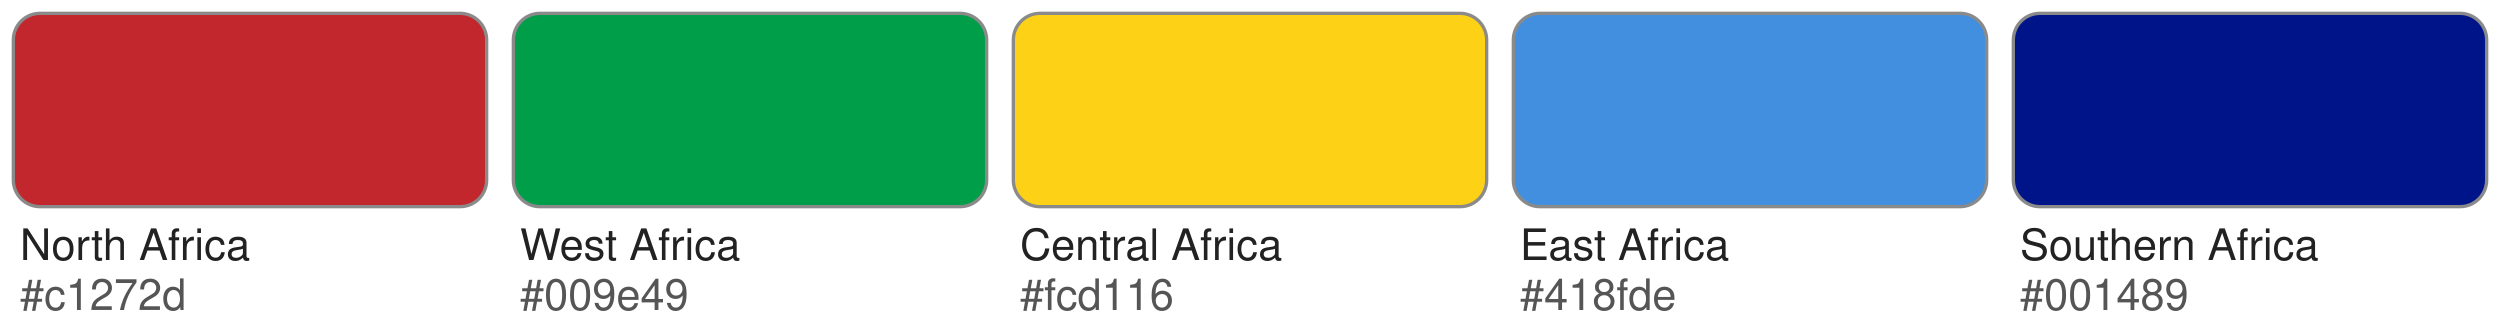
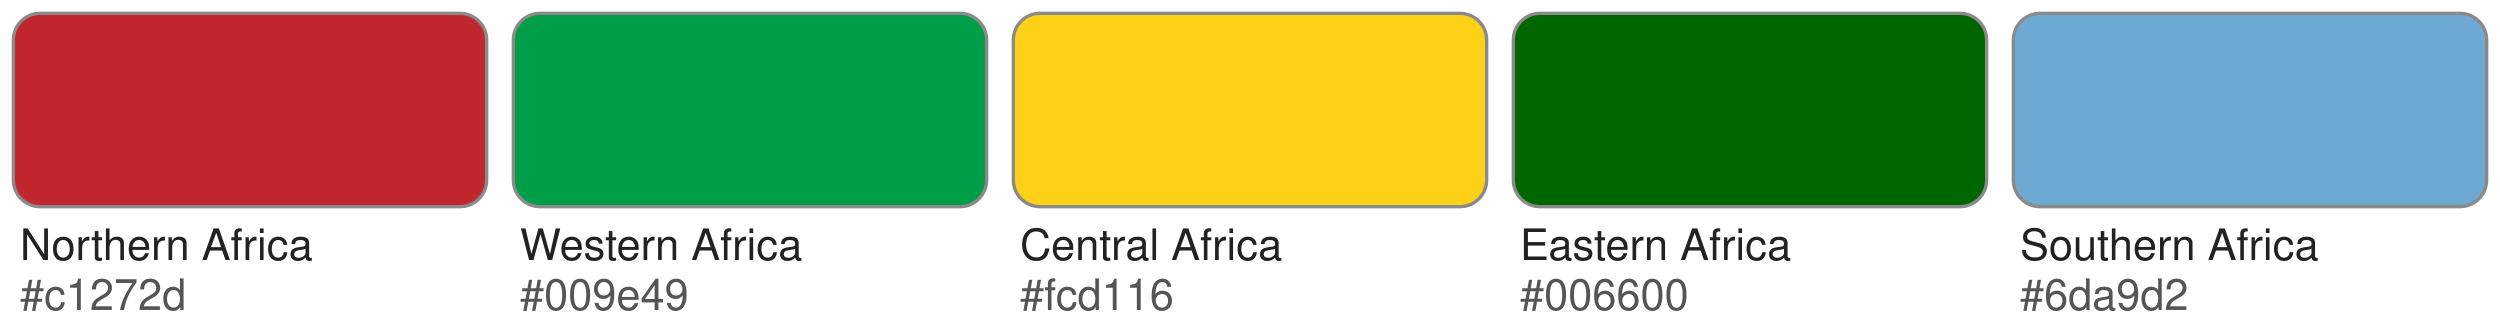
<svg xmlns="http://www.w3.org/2000/svg" width="750" height="96" viewBox="0 0 750 96" font-family="Helvetica, Arial, sans-serif" font-size="13">
  <rect x="4" y="4" width="142" height="58" rx="8" fill="#c1272d" stroke="#8a8a8a" />
-   <text x="6" y="78" fill="#222">North Africa</text>
+   <text x="6" y="78" fill="#222">Northern Africa</text>
  <text x="6" y="93" fill="#555">#c1272d</text>
  <rect x="154" y="4" width="142" height="58" rx="8" fill="#009e49" stroke="#8a8a8a" />
-   <text x="156" y="78" fill="#222">West Africa</text>
+   <text x="156" y="78" fill="#222">Western Africa</text>
  <text x="156" y="93" fill="#555">#009e49</text>
  <rect x="304" y="4" width="142" height="58" rx="8" fill="#fcd116" stroke="#8a8a8a" />
  <text x="306" y="78" fill="#222">Central Africa</text>
  <text x="306" y="93" fill="#555">#fcd116</text>
-   <rect x="454" y="4" width="142" height="58" rx="8" fill="#418fde" stroke="#8a8a8a" />
-   <text x="456" y="78" fill="#222">East Africa</text>
-   <text x="456" y="93" fill="#555">#418fde</text>
-   <rect x="604" y="4" width="142" height="58" rx="8" fill="#001489" stroke="#8a8a8a" />
+   <rect x="454" y="4" width="142" height="58" rx="8" fill="#006600" stroke="#8a8a8a" />
+   <text x="456" y="78" fill="#222">Eastern Africa</text>
+   <text x="456" y="93" fill="#555">#006600</text>
+   <rect x="604" y="4" width="142" height="58" rx="8" fill="#6da9d2" stroke="#8a8a8a" />
  <text x="606" y="78" fill="#222">Southern Africa</text>
-   <text x="606" y="93" fill="#555">#001489</text>
+   <text x="606" y="93" fill="#555">#6da9d2</text>
</svg>
